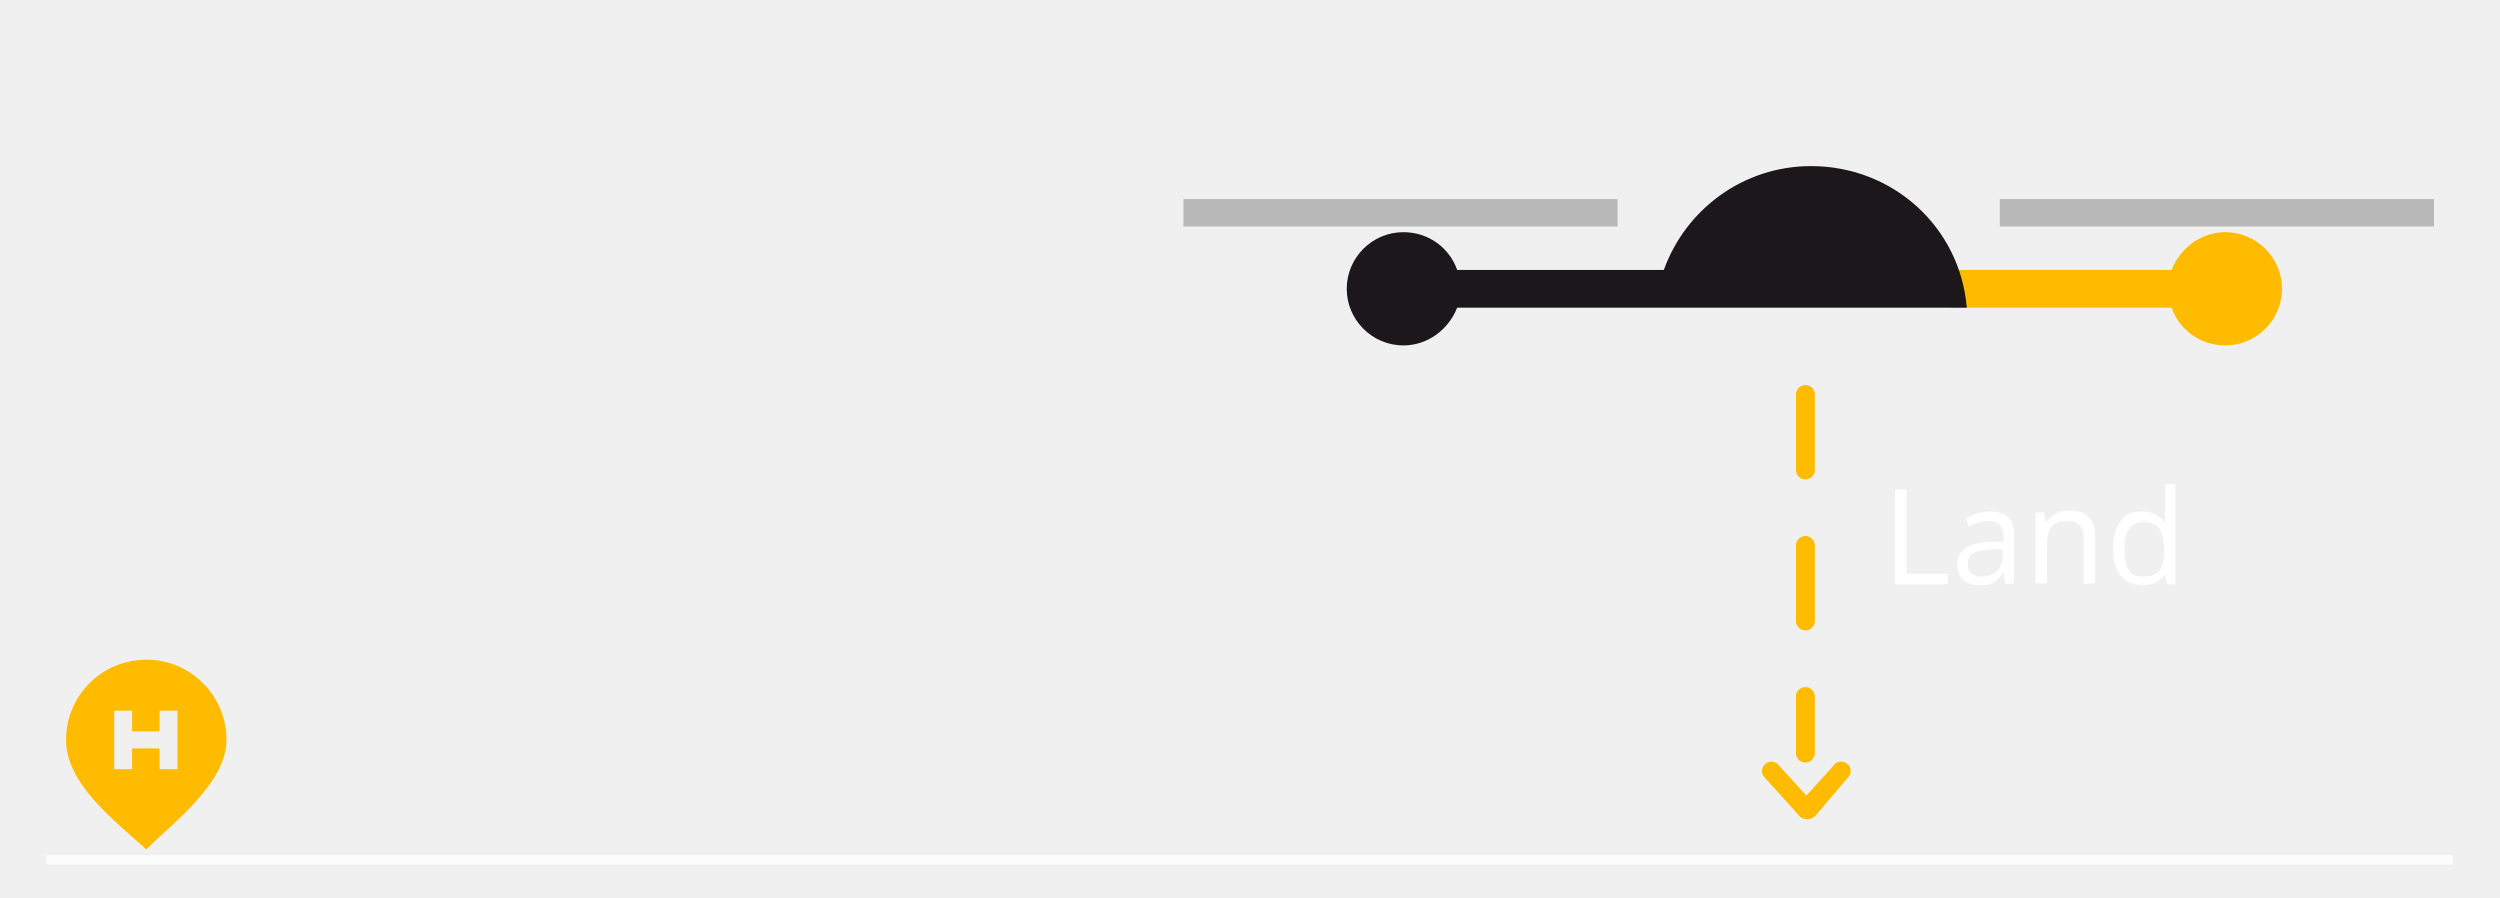
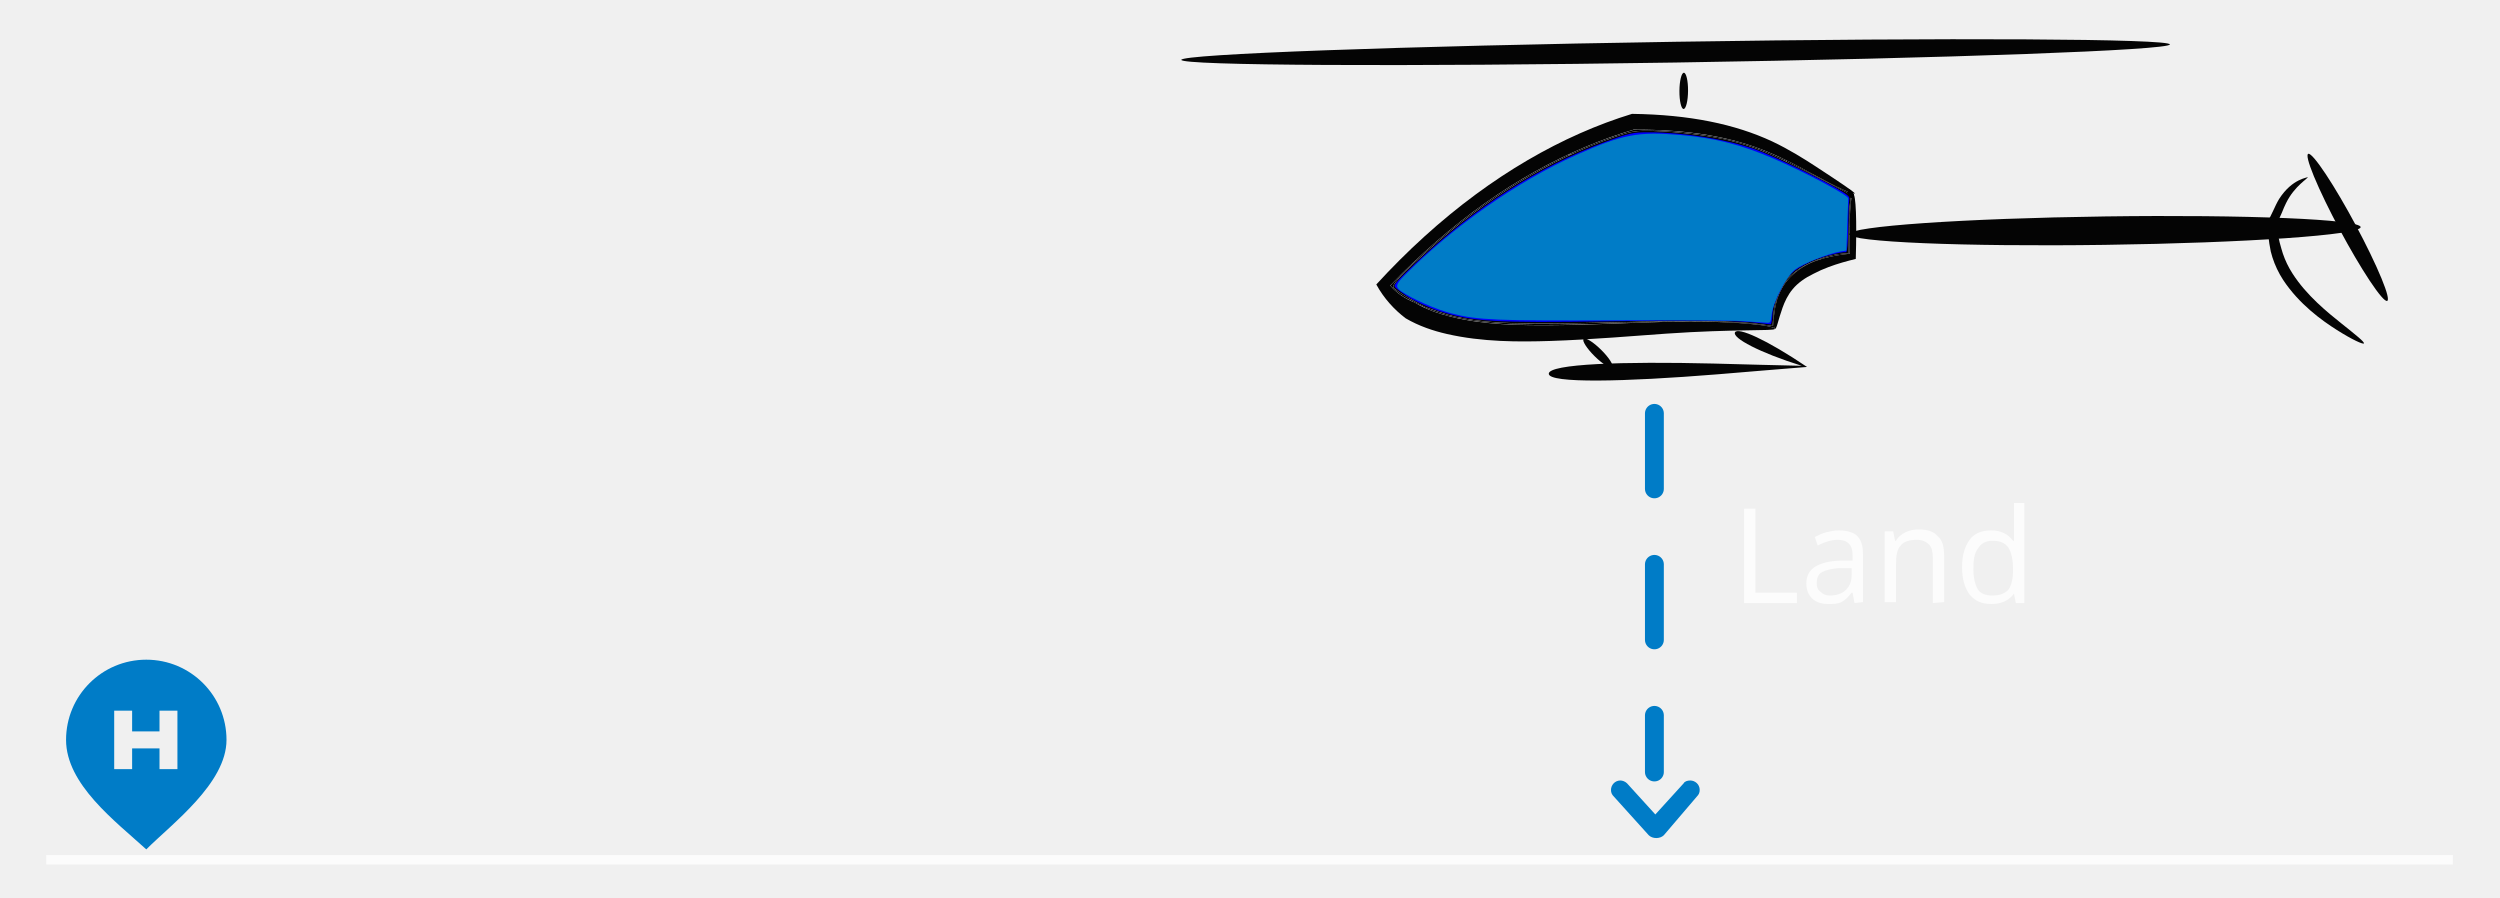
<svg xmlns="http://www.w3.org/2000/svg" version="1.1" id="Ebene_1" x="0px" y="0px" viewBox="-9 23.6 264.9 95.1" style="enable-background:new -9 23.6 264.9 95.1;" xml:space="preserve">
-   <style type="text/css">
+   <defs id="defs17705">
+ 	
+ 	
+ 
+ 		
+ 		
+ 		
+ 		
+ 		
+ 	
+ 			
+ 			
+ 		</defs>
+   <style type="text/css" id="style17662">
	.st0{fill:#FFBB00;}
	.st1{fill:#1B171B;}
	.st2{fill:#B8B8B9;}
	.st3{fill:none;}
- 	.st4{fill:#FFFFFF;}
- 	.st5{fill:none;stroke:#FFBB00;stroke-width:2;stroke-linecap:round;stroke-linejoin:round;stroke-miterlimit:10;stroke-dasharray:8,8;}
- 	.st6{fill:none;stroke:#FCFCFC;stroke-miterlimit:10;}
+ 	.st4{enable-background:new    ;}
+ 	
+ 		.st5{fill:none;stroke:#FFBB00;stroke-width:2;stroke-linecap:round;stroke-linejoin:round;stroke-miterlimit:10;stroke-dasharray:8,8;}
+ 	.st6{fill:none;stroke:#1B171B;stroke-miterlimit:10;}
</style>
-   <g>
-     <g>
-       <g>
-         <g>
-           <path class="st0" d="M226.8,48.2c-2.6,0-4.8,1.7-5.7,4h-23.4v4h23.4c0.8,2.3,3,4,5.7,4c3.3,0,6-2.7,6-6      C232.8,50.9,230.1,48.2,226.8,48.2z" />
-           <path class="st1" d="M182.9,41.2c-7.2,0-13.3,4.6-15.6,11h-21.9c-0.8-2.3-3-4-5.7-4c-3.3,0-6,2.7-6,6s2.7,6,6,6      c2.6,0,4.8-1.7,5.7-4h21h31.8h1.2C198.7,47.7,191.6,41.2,182.9,41.2z" />
+   <g id="g21470">
+     <rect x="190.4" y="74.9" class="st3" width="67.5" height="13.5" id="rect17676" />
+     <g class="st4" id="g17686" transform="translate(-16,2)" style="fill:#fcfcfc;fill-opacity:1">
+       <path d="m 191.8,85.5 v -10 h 1.2 v 8.9 h 4.4 v 1.1 z" id="path17678" style="fill:#fcfcfc;fill-opacity:1" />
+       <path d="m 203.5,85.5 -0.2,-1.1 h -0.1 c -0.4,0.5 -0.7,0.8 -1.1,1 -0.4,0.2 -0.8,0.2 -1.4,0.2 -0.7,0 -1.3,-0.2 -1.7,-0.6 -0.4,-0.4 -0.6,-0.9 -0.6,-1.6 0,-1.5 1.2,-2.3 3.6,-2.4 h 1.3 v -0.5 c 0,-0.6 -0.1,-1 -0.4,-1.3 -0.3,-0.3 -0.7,-0.4 -1.2,-0.4 -0.6,0 -1.3,0.2 -2.1,0.6 l -0.3,-0.9 c 0.4,-0.2 0.8,-0.4 1.2,-0.5 0.4,-0.1 0.9,-0.2 1.3,-0.2 0.9,0 1.6,0.2 2,0.6 0.4,0.4 0.6,1 0.6,1.9 v 5.1 z m -2.6,-0.8 c 0.7,0 1.3,-0.2 1.7,-0.6 0.4,-0.4 0.6,-0.9 0.6,-1.6 v -0.7 h -1.1 c -0.9,0 -1.6,0.2 -2,0.4 -0.4,0.2 -0.6,0.6 -0.6,1.2 0,0.4 0.1,0.7 0.4,0.9 0.3,0.3 0.6,0.4 1,0.4 z" id="path17680" style="fill:#fcfcfc;fill-opacity:1" />
+       <path d="m 211.8,85.5 v -4.8 c 0,-0.6 -0.1,-1.1 -0.4,-1.4 -0.3,-0.3 -0.7,-0.5 -1.3,-0.5 -0.8,0 -1.4,0.2 -1.7,0.6 -0.4,0.4 -0.5,1.1 -0.5,2.1 v 3.9 h -1.2 v -7.5 h 0.9 l 0.2,1 h 0.1 c 0.2,-0.4 0.6,-0.7 1,-0.9 0.4,-0.2 0.9,-0.3 1.4,-0.3 0.9,0 1.6,0.2 2,0.7 0.5,0.4 0.7,1.1 0.7,2.1 v 4.9 z" id="path17682" style="fill:#fcfcfc;fill-opacity:1" />
+       <path d="m 220.4,84.5 v 0 c -0.6,0.8 -1.4,1.1 -2.4,1.1 -1,0 -1.7,-0.3 -2.3,-1 -0.5,-0.7 -0.8,-1.6 -0.8,-2.9 0,-1.3 0.3,-2.2 0.8,-2.9 0.5,-0.7 1.3,-1 2.3,-1 1,0 1.8,0.4 2.3,1.1 h 0.1 v -0.5 -0.5 -3 h 1.1 v 10.6 h -0.9 z m -2.3,0.2 c 0.8,0 1.3,-0.2 1.7,-0.6 0.3,-0.4 0.5,-1.1 0.5,-2 v -0.2 c 0,-1.1 -0.2,-1.8 -0.5,-2.3 -0.4,-0.5 -0.9,-0.7 -1.7,-0.7 -0.7,0 -1.2,0.3 -1.5,0.8 -0.4,0.5 -0.5,1.2 -0.5,2.2 0,1 0.2,1.7 0.5,2.2 0.3,0.4 0.8,0.6 1.5,0.6 z" id="path17684" style="fill:#fcfcfc;fill-opacity:1" />
+     </g>
+     <g id="g18588" transform="translate(-16,2)">
+       <path class="st0" d="m 186.8,106 v 0 c 0.2,-0.2 0.3,-0.4 0.3,-0.7 0,-0.6 -0.5,-1 -1,-1 -0.3,0 -0.6,0.1 -0.7,0.3 v 0 l -3,3.3 -3,-3.3 v 0 c -0.2,-0.2 -0.5,-0.3 -0.7,-0.3 -0.6,0 -1,0.5 -1,1 0,0.3 0.1,0.5 0.3,0.7 v 0 l 3.7,4.1 c 0.2,0.2 0.5,0.3 0.8,0.3 0.3,0 0.6,-0.1 0.8,-0.3 z" id="path17688" style="fill:#007cc7;fill-opacity:1" />
+       <line class="st5" x1="182.3" y1="65.4" x2="182.3" y2="103.4" id="line17690" style="fill:#007cc7;fill-opacity:1;stroke:#007cc7;stroke-opacity:1" />
+     </g>
+     <g id="g20360" transform="rotate(26.1,177.5624,237.0863)">
+       <g id="g306" transform="matrix(5.756386,0,0,5.969262,28.12214,29.94723)">
+         <g id="g928" style="font-style:normal;font-weight:normal;font-size:43.74px;line-height:1.25;font-family:sans-serif;display:inline;fill:#040404;fill-opacity:1;stroke:none;stroke-width:1.094" transform="matrix(0.05083588,0,0,0.05083588,5.205767,0.178027)">
+           <path id="path910" d="m 144.303,148.3 c 0.258,0.747 -13.24,6.262 -34.537,18.15 -8.451,4.723 -24.241,13.84 -36.539,20.106 -9.98,5.104 -21.899,10.8 -34.793,13.707 -4.976,1.126 -10.339,1.801 -15.841,1.411 -5.064,-0.95 -10.242,-2.897 -14.946,-6.101 2.261,-7.431 4.914,-14.941 8.003,-22.423 12.201,-29.554 28.87,-53.099 47.967,-70.357 0,0 1.1e-5,0 1.1e-5,0 18.953,-8.653 35.214,-12.608 49.939,-12.891 6.703,-0.095 13.241,0.57 17.946,1.133 11.007,1.312 17.203,2.152 17.199,2.502 -0.009,0.675 -6.293,0.817 -17.428,0.359 -4.629,-0.188 -11.233,-0.444 -17.562,-0.032 -13.995,0.842 -28.971,5.018 -47.015,13.6 -3e-6,0 -6e-6,0 -1e-5,0 -18.305,16.191 -34.314,37.888 -46.364,65.383 -3.051,6.961 -5.701,13.965 -7.992,20.917 3.183,1.399 6.957,1.843 10.746,1.582 4.65,0.401 9.423,-0.177 14.035,-1.133 12.004,-2.499 23.647,-7.841 33.649,-12.624 14.117,-6.775 26.472,-13.525 37.053,-18.813 22,-11.007 36.094,-15.594 36.48,-14.476 z" style="opacity:1;fill:#040404;fill-opacity:1;stroke:none;stroke-width:0;stroke-linecap:butt;stroke-linejoin:miter;stroke-miterlimit:4;stroke-dasharray:none;stroke-opacity:1" />
+           <path id="path912" d="m 153.389,107.163 c -1.212,-2.479 34.808,-22.587 80.402,-44.882 45.594,-22.296 83.582,-38.378 84.795,-35.899 1.212,2.479 -34.808,22.587 -80.402,44.882 -45.594,22.296 -83.582,38.378 -84.795,35.899 z" style="fill:#040404;fill-opacity:1;stroke:none;stroke-width:0.265px;stroke-linecap:butt;stroke-linejoin:miter;stroke-opacity:1" />
+           <path id="path914" d="m 77.948,197.067 c -1.572,-3.099 22.168,-15.293 51.925,-28.49 10.618,-4.709 20.607,-9.044 29.063,-12.853 -15.94,2.342 -27.024,1.961 -27.024,-0.229 0,-2.163 11.259,-2.597 28.938,-0.229 -8.043,4.562 -17.6,10.142 -27.928,16.059 -29.243,16.755 -53.409,28.825 -54.974,25.742 z" style="fill:#040404;fill-opacity:1;stroke:none;stroke-width:0.265px;stroke-linecap:butt;stroke-linejoin:miter;stroke-opacity:1" />
+           <path id="path916" d="M -91.538,155.096 C -92.427,153.287 -21.695,116.72 66.345,73.472 154.385,30.225 226.559,-3.407 227.447,-1.599 228.335,0.209 157.603,36.777 69.564,80.024 -18.476,123.272 -90.65,156.904 -91.538,155.096 Z" style="fill:#040404;fill-opacity:1;stroke:none;stroke-width:0.265px;stroke-linecap:butt;stroke-linejoin:miter;stroke-opacity:1" />
+           <path id="path918" d="m 83.722,180.803 c 0.271,-0.841 3.584,-0.525 7.394,0.704 3.81,1.229 6.683,2.909 6.411,3.749 -0.271,0.841 -3.584,0.525 -7.394,-0.704 -3.81,-1.229 -6.683,-2.909 -6.411,-3.749 z" style="fill:#040404;fill-opacity:1;stroke:none;stroke-width:0.265px;stroke-linecap:butt;stroke-linejoin:miter;stroke-opacity:1" />
+           <path id="path920" d="m 148.294,93.964 c 0.898,-0.449 5.437,7.708 11.193,19.949 0,0 1e-5,0 1e-5,0 -2.473,1.978 -5.132,4.237 -7.565,6.734 -1.386,1.422 -2.648,2.868 -3.78,4.359 -2.159,2.662 -3.658,5.319 -4.342,8.026 -0.689,2.586 -0.6,5.27 -0.356,7.398 0,0 0,0 0,0 0.553,4.769 1.567,7.646 0.859,7.87 -0.265,0.084 -2.127,-2.418 -3.456,-7.365 0,0 0,0 0,0 -0.62,-2.304 -1.036,-5.343 -0.444,-8.643 0.642,-3.381 2.249,-6.697 4.666,-9.748 1.162,-1.374 2.458,-2.66 3.879,-3.881 2.5,-2.147 5.208,-3.934 7.747,-5.459 0,0 0,0 0,0 -5.606,-10.499 -9.306,-18.788 -8.401,-19.24 z" style="fill:#040404;fill-opacity:1;stroke:none;stroke-width:0.265px;stroke-linecap:butt;stroke-linejoin:miter;stroke-opacity:1" />
+           <path id="path922" d="m 73.924,81.94 c 0.765,-0.383 2.663,1.86 4.235,5.005 1.573,3.145 2.228,6.009 1.463,6.391 -0.765,0.383 -2.663,-1.86 -4.235,-5.005 -1.573,-3.145 -2.228,-6.009 -1.463,-6.391 z" style="fill:#040404;fill-opacity:1;stroke:none;stroke-width:0.265px;stroke-linecap:butt;stroke-linejoin:miter;stroke-opacity:1" />
+           <path id="path924" d="m 293.402,18.787 c 0.484,0.314 -2.882,4.593 -2.894,11.524 -0.07,2.207 0.488,4.831 0.114,8.078 1.65,2.22 3.505,4.771 5.551,6.843 1.698,1.869 3.682,3.594 5.925,5.087 0.541,0.36 1.089,0.702 1.643,1.025 0,0 0,10e-7 0,10e-7 8.118,4.79 17.828,6.877 23.951,8.194 6.532,1.405 10.552,2.226 10.479,2.82 -0.056,0.456 -4.178,0.634 -10.916,-0.074 -6.416,-0.674 -16.442,-2.312 -25.517,-7.483 0,-10e-7 -10e-6,-10e-7 -10e-6,-10e-7 -0.628,-0.362 -1.248,-0.746 -1.858,-1.153 -2.533,-1.688 -4.754,-3.664 -6.63,-5.822 -2.347,-2.879 -4.275,-6.043 -5.864,-8.667 0.387,-2.965 -0.056,-6.139 0.203,-9.036 1.012,-8.636 6.088,-11.156 5.812,-11.335 z" style="fill:#040404;fill-opacity:1;stroke:none;stroke-width:0.265px;stroke-linecap:butt;stroke-linejoin:miter;stroke-opacity:1" />
+           <path id="path926" d="m 298.827,20.523 c -10.526,-8.381 -12.082,-11.635 -3.472,-7.264 8.61,4.371 24.141,14.72 34.667,23.101 10.526,8.381 12.082,11.635 3.472,7.264 -8.61,-4.371 -24.141,-14.72 -34.667,-23.101 z" style="fill:#040404;fill-opacity:1;stroke:none;stroke-width:0.304px;stroke-linecap:butt;stroke-linejoin:miter;stroke-opacity:1" />
        </g>
-         <rect x="116.4" y="44.7" class="st2" width="46" height="2.9" />
-         <rect x="202.9" y="44.7" class="st2" width="46" height="2.9" />
+         <path style="fill:#040404;fill-opacity:1;stroke-width:0.114" d="m 23.103,37.76 c -0.614,-0.042 -1.174,-0.134 -1.245,-0.205 -0.15,-0.15 0.166,-1.117 1.065,-3.269 2.021,-4.835 4.831,-9.076 8.109,-12.242 0.973,-0.939 1.181,-1.082 2.301,-1.571 1.578,-0.69 3.609,-1.366 5.016,-1.668 1.701,-0.366 3.373,-0.467 6.47,-0.39 l 2.833,0.07 0.142,0.455 c 0.078,0.25 0.444,1.058 0.812,1.795 l 0.67,1.34 -0.456,0.256 c -0.834,0.469 -1.892,1.568 -2.293,2.383 -0.329,0.669 -0.372,0.863 -0.367,1.673 0.004,0.71 0.071,1.073 0.294,1.614 l 0.289,0.698 -0.808,0.255 c -1.638,0.517 -4.248,1.712 -9.377,4.294 -5.307,2.672 -7.378,3.585 -9.291,4.097 -0.929,0.249 -1.349,0.319 -2.704,0.455 -0.189,0.019 -0.845,9.9e-5 -1.459,-0.042 z" id="path1831" transform="matrix(0.2645833,0,0,0.2645833,0.1124138,0.09320379)" />
+         <path style="fill:#0000ff;fill-opacity:1;stroke-width:0.114" d="m 22.906,37.683 c -1.113,-0.171 -1.059,-0.143 -0.986,-0.507 0.037,-0.186 0.293,-0.915 0.569,-1.62 2.054,-5.25 4.767,-9.568 8.179,-13.015 1.208,-1.221 1.417,-1.381 2.407,-1.849 2.196,-1.037 5.099,-1.89 7.22,-2.12 1.234,-0.134 4.881,-0.16 6.361,-0.045 0.84,0.065 0.966,0.104 1.02,0.312 0.034,0.13 0.391,0.905 0.794,1.721 0.431,0.874 0.68,1.501 0.606,1.526 -0.335,0.112 -1.534,1.127 -1.956,1.655 -0.86,1.079 -0.965,1.367 -0.961,2.65 0.003,0.923 0.051,1.246 0.25,1.683 0.136,0.297 0.211,0.56 0.168,0.585 -0.043,0.024 -0.361,0.135 -0.707,0.247 -1.341,0.432 -4.046,1.67 -9.482,4.34 -7.069,3.472 -8.516,4.055 -10.91,4.395 -0.78,0.111 -1.996,0.131 -2.571,0.043 z" id="path1833" transform="matrix(0.2645833,0,0,0.2645833,0.1124138,0.09320379)" />
+         <path style="fill:#0000ff;fill-opacity:1;stroke-width:0.114" d="m 22.392,37.541 c -0.292,-0.065 -0.341,-0.126 -0.328,-0.415 0.041,-0.945 2.414,-6.076 3.934,-8.508 1.542,-2.466 3.702,-5.142 5.421,-6.717 1.211,-1.109 3.82,-2.211 6.988,-2.952 1.282,-0.3 1.522,-0.318 4.767,-0.361 1.879,-0.025 3.628,-0.013 3.886,0.026 l 0.47,0.07 0.712,1.533 c 0.392,0.843 0.712,1.606 0.712,1.695 0,0.089 -0.207,0.306 -0.461,0.482 -0.637,0.441 -1.771,1.676 -2.074,2.257 -0.37,0.71 -0.43,2.41 -0.117,3.299 l 0.228,0.646 -0.873,0.315 c -1.322,0.477 -4.134,1.77 -8.962,4.119 -6.789,3.304 -8.393,3.983 -10.355,4.383 -1.127,0.23 -3.184,0.296 -3.948,0.127 z" id="path1904" transform="matrix(0.2645833,0,0,0.2645833,0.1124138,0.09320379)" />
+         <path style="fill:none;stroke:#000000;stroke-width:0;stroke-linecap:butt;stroke-linejoin:miter;stroke-dasharray:none;stroke-opacity:1" d="m 12.697,4.935 c 0.002,0.001 0.005,0.003 0.006,0.005 4.5e-4,6.085e-4 4.77e-4,0.002 10e-4,0.002 8.73e-4,8.732e-4 0.002,0.001 0.003,0.002 0.002,0.003 0.004,0.006 0.006,0.008 9.26e-4,0.001 0.002,0.002 0.003,0.003 3.44e-4,5.821e-4 -3.18e-4,0.001 0,0.002 7.67e-4,0.002 0.002,0.003 0.003,0.004 0.001,0.002 0.003,0.003 0.004,0.005 6.88e-4,0.001 0.001,0.002 0.002,0.003 0.001,0.002 0.003,0.003 0.005,0.004 0.001,8.466e-4 0.002,0.002 0.003,0.003 6.35e-4,4.233e-4 0.002,4.762e-4 0.002,0.001 5.56e-4,5.556e-4 4.76e-4,0.002 10e-4,0.002 2.43e-4,2.437e-4 7.14e-4,-1.54e-4 0.001,0 0.001,5.556e-4 0.002,0.001 0.003,0.002 0.001,9.26e-4 0.002,0.002 0.003,0.003 6.35e-4,4.233e-4 0.002,4.762e-4 0.002,0.001 2.44e-4,2.434e-4 -2.43e-4,7.937e-4 0,0.001 2.44e-4,2.437e-4 7.15e-4,-1.539e-4 0.001,0 0.001,6.35e-4 10e-4,0.001 10e-4,0.002" id="path2062" />
+         <path style="fill:none;stroke:#000000;stroke-width:0.065;stroke-linecap:butt;stroke-linejoin:miter;stroke-dasharray:none;stroke-opacity:1" d="m 12.645,4.943 c 0.009,0.003 0.019,0.005 0.028,0.008 0.005,0.002 0.023,0.011 0.028,0.013 0.002,0.001 0.004,0.002 0.006,0.003 6.88e-4,3.44e-4 0.002,5.821e-4 0.002,0.001 7.67e-4,5.821e-4 0.001,0.002 0.002,0.002 2.91e-4,1.911e-4 7.41e-4,-1.912e-4 10e-4,0 8.2e-4,5.292e-4 0.001,0.001 0.002,0.002 0.002,0.002 0.004,0.003 0.006,0.004 0.001,9.261e-4 0.002,0.002 0.003,0.003 2.07e-4,2.645e-4 -3.17e-4,8.731e-4 0,0.001 6.09e-4,3.175e-4 0.001,-2.177e-4 0.002,0 4.5e-4,1.543e-4 6.88e-4,6.879e-4 10e-4,0.001 6.88e-4,6.879e-4 0.002,0.001 0.002,0.002 0.001,0.001 0.002,0.003 0.003,0.004 2.43e-4,2.437e-4 7.67e-4,-2.067e-4 10e-4,0 0.001,8.731e-4 0.002,0.002 0.003,0.003 5.56e-4,4.233e-4 0.002,-3.175e-4 0.002,0 8.73e-4,4.233e-4 0.001,0.002 0.002,0.002 3.17e-4,1.542e-4 7.94e-4,-2.435e-4 10e-4,0 2.43e-4,2.436e-4 -1.55e-4,7.143e-4 0,0.001 0.002,0.005 -4.24e-4,-0.004 0.002,0.003 2.18e-4,6.615e-4 0,0.001 0,0.002 0,0.001 0,0.003 0,0.004" id="path2064" />
+         <path style="fill:#000000;fill-opacity:1;stroke-width:0.001;stroke-dasharray:none" d="m 47.322,18.476 c -0.02,-6.05e-4 -0.18,-0.005 -0.355,-0.009 -0.292,-0.007 -0.501,-0.012 -1.654,-0.041 -1.217,-0.03 -1.895,-0.04 -2.442,-0.036 l -0.29,0.002 v -0.039 -0.039 l 0.243,0.003 c 0.332,0.004 0.626,0.01 0.981,0.022 0.154,0.005 0.446,0.016 0.873,0.033 0.809,0.032 1.61,0.048 2.123,0.041 0.232,-0.003 0.33,-0.006 0.493,-0.014 l 0.052,-0.003 -0.008,0.025 c -0.004,0.014 -0.007,0.025 -0.006,0.026 8.94e-4,8.94e-4 0.022,0.008 0.048,0.015 0.025,0.008 0.047,0.014 0.048,0.015 0.002,0.002 -0.025,0.001 -0.105,-0.001 z" id="path2066" transform="matrix(0.2645833,0,0,0.2645833,0.1124138,0.09320379)" />
+         <path style="fill:#000000;fill-opacity:1;stroke-width:0.004;stroke-dasharray:none" d="m 23.03,37.849 c -0.342,-0.015 -0.688,-0.07 -0.983,-0.156 -0.095,-0.028 -0.399,-0.136 -0.41,-0.146 -0.013,-0.011 0.396,-1.176 0.642,-1.829 1.404,-3.73 3.219,-7.078 5.406,-9.977 0.313,-0.414 0.653,-0.847 0.939,-1.191 0.122,-0.147 0.16,-0.184 0.192,-0.184 0.047,0 0.062,-0.025 -0.145,0.226 -2.233,2.71 -4.196,5.996 -5.679,9.508 -0.638,1.511 -1.033,2.569 -1.141,3.056 -0.037,0.169 -0.041,0.345 -0.008,0.392 0.086,0.123 1.269,0.255 2.344,0.26 0.37,0.002 0.468,-0.003 0.797,-0.041 0.975,-0.113 1.318,-0.171 1.961,-0.331 2.024,-0.505 3.854,-1.294 9.141,-3.941 2.348,-1.175 3.593,-1.791 3.603,-1.781 0.004,0.004 -0.261,0.145 -0.591,0.312 -0.329,0.167 -1.066,0.547 -1.638,0.843 -3.293,1.708 -5.259,2.671 -6.84,3.349 -1.94,0.833 -3.625,1.349 -5.067,1.552 -0.581,0.082 -0.653,0.086 -1.492,0.087 -0.438,2.19e-4 -0.903,-0.004 -1.033,-0.01 z" id="path2068" transform="matrix(0.2645833,0,0,0.2645833,0.1124138,0.09320379)" />
+         <path style="fill:#000000;fill-opacity:1;stroke-width:0.004;stroke-dasharray:none" d="m 28.789,24.357 c 0,-0.011 0.488,-0.576 0.719,-0.833 0.734,-0.816 1.487,-1.569 2.4,-2.402 0.173,-0.158 0.138,-0.139 0.827,-0.453 2.654,-1.211 5.168,-1.967 7.359,-2.215 0.12,-0.014 0.242,-0.028 0.27,-0.033 0.046,-0.007 0.051,-0.004 0.051,0.032 0,0.034 -0.007,0.04 -0.047,0.04 -0.134,0 -0.84,0.091 -1.289,0.166 -1.625,0.271 -3.946,1.009 -5.915,1.881 -0.769,0.34 -1.115,0.557 -1.616,1.009 -0.731,0.66 -1.709,1.675 -2.468,2.561 -0.158,0.185 -0.224,0.251 -0.252,0.253 -0.021,0.002 -0.038,-9.37e-4 -0.038,-0.006 z" id="path2070" transform="matrix(0.2645833,0,0,0.2645833,0.1124138,0.09320379)" />
+         <path style="fill:#000000;fill-opacity:1;stroke-width:0.004;stroke-dasharray:none" d="m 40.414,18.452 c 0,-0.026 0.009,-0.038 0.03,-0.038 0.016,0 0.099,-0.007 0.184,-0.015 0.31,-0.031 0.932,-0.063 1.431,-0.073 0.509,-0.01 0.512,-0.01 0.512,0.022 0,0.031 -0.011,0.032 -0.293,0.042 -0.889,0.029 -1.739,0.072 -1.836,0.094 -0.02,0.004 -0.027,-0.004 -0.027,-0.031 z" id="path2072" transform="matrix(0.2645833,0,0,0.2645833,0.1124138,0.09320379)" />
+         <path style="fill:#000000;fill-opacity:1;stroke-width:0.004;stroke-dasharray:none" d="" id="path2074" transform="matrix(0.2645833,0,0,0.2645833,0.1124138,0.09320379)" />
+         <path style="fill:#000000;fill-opacity:1;stroke-width:0.004;stroke-dasharray:none" d="" id="path2076" transform="matrix(0.2645833,0,0,0.2645833,0.1124138,0.09320379)" />
+         <path style="fill:#000000;fill-opacity:1;stroke-width:0.001;stroke-dasharray:none" d="m 41.803,30.693 c 0.001,-0.015 -0.021,-0.004 0.351,-0.176 1.439,-0.668 2.523,-1.125 3.37,-1.421 0.172,-0.06 0.408,-0.137 0.83,-0.27 0.214,-0.067 0.39,-0.125 0.39,-0.127 0,-0.002 -0.068,-0.17 -0.152,-0.372 -0.2,-0.484 -0.231,-0.564 -0.282,-0.731 -0.071,-0.233 -0.117,-0.496 -0.132,-0.76 -0.002,-0.039 -0.005,-0.08 -0.006,-0.091 -0.002,-0.02 -0.002,-0.021 0.007,-0.021 0.009,0 0.009,0.002 0.012,0.032 0.008,0.092 0.035,0.268 0.061,0.397 0.051,0.247 0.141,0.552 0.243,0.822 0.122,0.322 0.282,0.629 0.405,0.778 l 0.023,0.028 -0.05,4.64e-4 c -0.063,5.89e-4 -0.121,0.008 -0.229,0.03 -0.794,0.16 -2.662,0.885 -4.629,1.795 -0.103,0.048 -0.193,0.089 -0.2,0.092 l -0.013,0.006 z" id="path2078" transform="matrix(0.2645833,0,0,0.2645833,0.1124138,0.09320379)" />
+         <path style="fill:#000000;fill-opacity:1;stroke-width:0.001;stroke-dasharray:none" d="m 37.225,32.92 c 0,-0.003 1.057,-0.531 1.511,-0.755 1.286,-0.635 1.925,-0.944 3.02,-1.463 0.024,-0.012 0.045,-0.021 0.046,-0.021 0.003,0 0.001,0.018 -0.002,0.022 -0.002,0.003 -0.078,0.04 -0.169,0.082 -0.606,0.284 -1.102,0.525 -1.795,0.873 -0.225,0.113 -0.411,0.205 -0.411,0.204 -7.59e-4,-7.59e-4 0.026,-0.016 0.06,-0.033 0.075,-0.039 0.188,-0.1 0.198,-0.108 0.019,-0.014 -0.002,-0.008 -0.051,0.014 -0.158,0.072 -1.008,0.489 -1.669,0.82 -0.395,0.198 -0.738,0.367 -0.738,0.364 z" id="path2080" transform="matrix(0.2645833,0,0,0.2645833,0.1124138,0.09320379)" />
+         <path style="fill:#000000;fill-opacity:1;stroke-width:0.004;stroke-dasharray:none" d="" id="path2142" transform="matrix(0.2645833,0,0,0.2645833,0.1124138,0.09320379)" />
+         <path style="fill:#000000;fill-opacity:1;stroke-width:0.004;stroke-dasharray:none" d="m 46.167,26.644 c -0.005,-0.123 -0.004,-0.629 0.002,-0.726 0.02,-0.334 0.064,-0.532 0.18,-0.812 0.046,-0.111 0.155,-0.344 0.21,-0.447 0.207,-0.395 0.573,-0.874 0.991,-1.3 l 0.082,-0.083 0.028,0.001 0.028,0.001 -0.041,0.037 c -0.023,0.02 -0.096,0.092 -0.163,0.158 -0.276,0.275 -0.429,0.458 -0.617,0.742 -0.231,0.348 -0.402,0.693 -0.521,1.057 -0.106,0.321 -0.157,0.599 -0.173,0.941 -0.005,0.1 -0.003,0.296 0.004,0.389 0.01,0.135 0.01,0.123 0.001,0.123 -0.008,0 -0.008,-0.003 -0.011,-0.081 z" id="path2144" transform="matrix(0.2645833,0,0,0.2645833,0.1124138,0.09320379)" />
+         <path style="fill:#000000;fill-opacity:1;stroke-width:0.004;stroke-dasharray:none" d="m 47.641,23.272 c -0.002,-0.004 0.086,-0.091 0.178,-0.177 0.317,-0.295 0.651,-0.553 0.931,-0.719 0.034,-0.02 0.167,-0.096 0.295,-0.167 0.128,-0.072 0.233,-0.131 0.234,-0.131 6.57e-4,-4.75e-4 -0.156,-0.314 -0.347,-0.698 -0.192,-0.383 -0.373,-0.746 -0.402,-0.807 l -0.054,-0.11 h 0.027 0.027 l 0.095,0.193 0.095,0.193 -0.004,0.017 c -0.007,0.034 0.01,0.066 0.041,0.077 0.012,0.004 0.017,0.014 0.065,0.107 0.17,0.334 0.282,0.549 0.434,0.836 0.072,0.136 0.096,0.184 0.092,0.187 -0.003,0.002 -0.036,0.022 -0.073,0.045 -0.484,0.294 -0.909,0.589 -1.252,0.87 -0.078,0.064 -0.232,0.196 -0.29,0.248 l -0.044,0.04 h -0.023 c -0.013,0 -0.024,-0.002 -0.026,-0.003 z" id="path2146" transform="matrix(0.2645833,0,0,0.2645833,0.1124138,0.09320379)" />
+         <path style="fill:#000000;fill-opacity:1;stroke-width:0.004;stroke-dasharray:none" d="m 48.447,20.406 c -0.015,-0.031 -0.04,-0.083 -0.055,-0.114 -0.248,-0.514 -0.481,-1.038 -0.566,-1.268 -0.018,-0.05 -0.117,-0.361 -0.117,-0.369 0,-0.002 0.009,-0.004 0.022,-0.003 l 0.022,8.15e-4 0.013,0.045 c 0.099,0.329 0.349,0.912 0.721,1.681 l 0.041,0.085 h -0.027 -0.027 z" id="path2148" transform="matrix(0.2645833,0,0,0.2645833,0.1124138,0.09320379)" />
+         <path style="fill:#000000;fill-opacity:1;stroke-width:0.004;stroke-dasharray:none" d="" id="path2150" transform="matrix(0.2645833,0,0,0.2645833,0.1124138,0.09320379)" />
+         <path style="fill:#000000;fill-opacity:1;stroke-width:0.004;stroke-dasharray:none" d="" id="path2152" transform="matrix(0.2645833,0,0,0.2645833,0.1124138,0.09320379)" />
+         <path style="fill:#000000;fill-opacity:1;stroke-width:0.004;stroke-dasharray:none" d="m 47.708,18.646 c -0.022,-0.004 -0.029,-0.007 -0.064,-0.033 -0.026,-0.019 -0.033,-0.025 -0.071,-0.06 -0.025,-0.024 -0.138,-0.081 -0.188,-0.095 -0.023,-0.006 -0.043,-0.012 -0.046,-0.013 -0.003,-0.001 -0.003,-0.008 0.003,-0.026 0.043,-0.15 0.061,-0.206 0.064,-0.206 0.013,0 0.106,0.031 0.14,0.046 0.109,0.049 0.135,0.065 0.219,0.134 0.011,0.009 0.028,0.022 0.038,0.03 0.023,0.017 0.039,0.04 0.05,0.072 0.008,0.025 0.011,0.063 0.005,0.063 -0.002,0 -0.006,0.008 -0.01,0.017 -0.02,0.052 -0.079,0.083 -0.14,0.072 z m -0.06,-0.076 c 0.057,-0.005 0.068,-0.013 0.019,-0.013 -0.035,2.9e-4 -0.04,0.001 -0.04,0.007 0,0.009 0.004,0.012 0.009,0.009 0.002,-0.001 0.008,-0.003 0.012,-0.003 z" id="path2154" transform="matrix(0.2645833,0,0,0.2645833,0.1124138,0.09320379)" />
+         <path style="fill:#000000;fill-opacity:1;stroke-width:0.004;stroke-dasharray:none" d="m 47.708,18.646 c -0.01,-0.002 -0.022,-0.005 -0.027,-0.008 -0.019,-0.01 -0.058,-0.039 -0.094,-0.071 -0.029,-0.026 -0.049,-0.039 -0.095,-0.063 -0.052,-0.027 -0.072,-0.035 -0.153,-0.059 -0.005,-0.002 -0.006,0.002 0.036,-0.142 l 0.027,-0.091 0.013,0.002 c 0.034,0.005 0.122,0.038 0.182,0.068 0.067,0.033 0.088,0.046 0.122,0.073 0.011,0.009 0.024,0.019 0.03,0.024 0.049,0.036 0.075,0.059 0.085,0.074 0.015,0.021 0.028,0.06 0.028,0.082 0,0.02 -0.018,0.056 -0.039,0.078 -0.026,0.027 -0.072,0.041 -0.114,0.034 z m -0.034,-0.08 c 0.012,-0.001 0.024,-0.004 0.025,-0.006 0.003,-0.004 -0.067,-0.002 -0.072,0.002 -0.005,0.005 0.004,0.01 0.013,0.009 0.006,-10e-4 0.021,-0.003 0.033,-0.004 z" id="path2156" transform="matrix(0.2645833,0,0,0.2645833,0.1124138,0.09320379)" />
+         <path style="fill:#000000;fill-opacity:1;stroke-width:0.004;stroke-dasharray:none" d="m 47.709,18.646 c -0.029,-0.005 -0.058,-0.023 -0.117,-0.074 -0.035,-0.03 -0.052,-0.041 -0.113,-0.073 -0.033,-0.017 -0.068,-0.032 -0.094,-0.04 -0.023,-0.007 -0.043,-0.013 -0.045,-0.014 -0.003,-0.001 -0.002,-0.01 0.003,-0.03 0.007,-0.025 0.051,-0.178 0.056,-0.196 0.003,-0.01 0.015,-0.009 0.076,0.011 0.077,0.025 0.19,0.082 0.236,0.117 0.018,0.015 0.051,0.04 0.073,0.057 0.022,0.017 0.044,0.038 0.051,0.047 0.015,0.021 0.028,0.06 0.028,0.081 0,0.02 -0.017,0.056 -0.039,0.078 -0.025,0.027 -0.071,0.041 -0.114,0.034 z m -0.013,-0.087 c 0.003,-0.003 -0.065,7.1e-4 -0.069,0.004 -0.001,9.32e-4 3.18e-4,0.003 0.003,0.005 0.006,0.004 0.061,-0.004 0.066,-0.009 z" id="path2158" transform="matrix(0.2645833,0,0,0.2645833,0.1124138,0.09320379)" />
+         <path style="fill:#000000;fill-opacity:1;stroke-width:0.004;stroke-dasharray:none" d="m 47.709,18.646 c -0.03,-0.005 -0.056,-0.021 -0.115,-0.072 -0.017,-0.015 -0.04,-0.033 -0.051,-0.039 -0.041,-0.026 -0.13,-0.068 -0.166,-0.078 -0.02,-0.006 -0.038,-0.011 -0.04,-0.012 -0.001,-7.89e-4 8.17e-4,-0.013 0.005,-0.028 0.057,-0.203 0.057,-0.204 0.068,-0.204 0.005,0 0.034,0.008 0.065,0.018 0.075,0.025 0.189,0.081 0.234,0.116 0.125,0.097 0.129,0.102 0.144,0.146 0.011,0.034 0.011,0.054 -0.004,0.081 -0.007,0.013 -0.019,0.03 -0.026,0.038 -0.026,0.027 -0.072,0.041 -0.114,0.034 z m -0.013,-0.087 c 0.003,-0.003 -0.002,-0.003 -0.015,-0.002 -0.011,0.001 -0.026,0.003 -0.034,0.003 -0.009,0 -0.015,0.002 -0.015,0.004 0,0.005 0.059,7.68e-4 0.064,-0.005 z" id="path2160" transform="matrix(0.2645833,0,0,0.2645833,0.1124138,0.09320379)" />
+         <path style="fill:#000000;fill-opacity:1;stroke-width:0.004;stroke-dasharray:none" d="m 47.708,18.646 c -0.027,-0.005 -0.052,-0.02 -0.106,-0.065 -0.027,-0.022 -0.059,-0.046 -0.072,-0.054 -0.039,-0.024 -0.126,-0.063 -0.159,-0.073 -0.017,-0.005 -0.032,-0.009 -0.034,-0.01 -0.001,-7.75e-4 7.74e-4,-0.013 0.005,-0.028 0.056,-0.204 0.056,-0.204 0.069,-0.204 0.005,0 0.035,0.008 0.065,0.018 0.079,0.026 0.213,0.094 0.241,0.121 0.003,0.003 0.012,0.01 0.02,0.016 0.045,0.033 0.09,0.072 0.099,0.085 0.015,0.021 0.026,0.057 0.026,0.081 0,0.036 -0.037,0.088 -0.074,0.103 -0.022,0.009 -0.055,0.013 -0.079,0.009 z m -0.015,-0.086 c 0.004,-0.003 -0.004,-0.003 -0.025,-0.001 -0.017,0.001 -0.033,0.004 -0.035,0.006 -0.005,0.005 0.052,3.26e-4 0.06,-0.004 z" id="path2162" transform="matrix(0.2645833,0,0,0.2645833,0.1124138,0.09320379)" />
+         <path style="fill:#000000;fill-opacity:1;stroke-width:0.004;stroke-dasharray:none" d="m 47.708,18.646 c -0.025,-0.004 -0.051,-0.019 -0.096,-0.056 -0.093,-0.075 -0.15,-0.106 -0.273,-0.146 -0.004,-0.002 0.008,-0.053 0.034,-0.143 0.024,-0.083 0.027,-0.09 0.037,-0.09 0.044,0 0.262,0.097 0.299,0.133 0.003,0.003 0.024,0.02 0.047,0.037 0.08,0.061 0.101,0.089 0.105,0.145 0.002,0.02 1.76e-4,0.027 -0.009,0.044 -0.014,0.028 -0.042,0.056 -0.064,0.066 -0.022,0.009 -0.055,0.013 -0.08,0.009 z m -0.017,-0.086 c 0.002,-0.003 -0.004,-0.003 -0.02,-0.002 -0.03,0.004 -0.031,0.006 -0.004,0.006 0.012,0 0.023,-0.002 0.025,-0.004 z" id="path2164" transform="matrix(0.2645833,0,0,0.2645833,0.1124138,0.09320379)" />
+         <path style="fill:#000000;fill-opacity:1;stroke-width:0.004;stroke-dasharray:none" d="m 47.706,18.646 c -0.025,-0.005 -0.05,-0.02 -0.099,-0.06 -0.024,-0.019 -0.054,-0.042 -0.066,-0.05 -0.034,-0.023 -0.12,-0.065 -0.161,-0.078 -0.02,-0.006 -0.039,-0.013 -0.041,-0.013 -0.003,-0.001 -9.43e-4,-0.015 0.007,-0.046 0.015,-0.058 0.033,-0.119 0.045,-0.157 0.009,-0.028 0.011,-0.03 0.02,-0.03 0.039,0 0.223,0.079 0.279,0.12 0.046,0.033 0.075,0.056 0.109,0.085 0.042,0.035 0.058,0.064 0.061,0.106 0.002,0.023 6.09e-4,0.029 -0.009,0.047 -0.014,0.028 -0.042,0.056 -0.064,0.066 -0.022,0.009 -0.059,0.013 -0.082,0.009 z m -0.015,-0.086 c 0.003,-0.005 -0.006,-0.005 -0.027,-2.24e-4 l -0.016,0.003 0.02,4.49e-4 c 0.011,2.47e-4 0.021,-0.001 0.023,-0.004 z" id="path2166" transform="matrix(0.2645833,0,0,0.2645833,0.1124138,0.09320379)" />
      </g>
-       <rect x="190.4" y="74.9" class="st3" width="67.5" height="13.5" />
-       <g class="st4">
-         <path d="M191.8,85.5v-10h1.2v8.9h4.4v1.1H191.8z" />
-         <path d="M203.5,85.5l-0.2-1.1h-0.1c-0.4,0.5-0.7,0.8-1.1,1c-0.4,0.2-0.8,0.2-1.4,0.2c-0.7,0-1.3-0.2-1.7-0.6     c-0.4-0.4-0.6-0.9-0.6-1.6c0-1.5,1.2-2.3,3.6-2.4h1.3v-0.5c0-0.6-0.1-1-0.4-1.3s-0.7-0.4-1.2-0.4c-0.6,0-1.3,0.2-2.1,0.6     l-0.3-0.9c0.4-0.2,0.8-0.4,1.2-0.5c0.4-0.1,0.9-0.2,1.3-0.2c0.9,0,1.6,0.2,2,0.6c0.4,0.4,0.6,1,0.6,1.9v5.1L203.5,85.5     L203.5,85.5z M200.9,84.7c0.7,0,1.3-0.2,1.7-0.6c0.4-0.4,0.6-0.9,0.6-1.6v-0.7h-1.1c-0.9,0-1.6,0.2-2,0.4     c-0.4,0.2-0.6,0.6-0.6,1.2c0,0.4,0.1,0.7,0.4,0.9C200.2,84.6,200.5,84.7,200.9,84.7z" />
-         <path d="M211.8,85.5v-4.8c0-0.6-0.1-1.1-0.4-1.4s-0.7-0.5-1.3-0.5c-0.8,0-1.4,0.2-1.7,0.6c-0.4,0.4-0.5,1.1-0.5,2.1v3.9h-1.2     v-7.5h0.9l0.2,1h0.1c0.2-0.4,0.6-0.7,1-0.9c0.4-0.2,0.9-0.3,1.4-0.3c0.9,0,1.6,0.2,2,0.7c0.5,0.4,0.7,1.1,0.7,2.1v4.9L211.8,85.5     L211.8,85.5z" />
-         <path d="M220.4,84.5L220.4,84.5c-0.6,0.8-1.4,1.1-2.4,1.1s-1.7-0.3-2.3-1c-0.5-0.7-0.8-1.6-0.8-2.9s0.3-2.2,0.8-2.9s1.3-1,2.3-1     s1.8,0.4,2.3,1.1h0.1v-0.5v-0.5v-3h1.1v10.6h-0.9L220.4,84.5z M218.1,84.7c0.8,0,1.3-0.2,1.7-0.6c0.3-0.4,0.5-1.1,0.5-2v-0.2     c0-1.1-0.2-1.8-0.5-2.3c-0.4-0.5-0.9-0.7-1.7-0.7c-0.7,0-1.2,0.3-1.5,0.8c-0.4,0.5-0.5,1.2-0.5,2.2s0.2,1.7,0.5,2.2     C216.9,84.5,217.4,84.7,218.1,84.7z" />
-       </g>
-       <g>
-         <path class="st0" d="M186.8,106L186.8,106c0.2-0.2,0.3-0.4,0.3-0.7c0-0.6-0.5-1-1-1c-0.3,0-0.6,0.1-0.7,0.3l0,0l-3,3.3l-3-3.3     l0,0c-0.2-0.2-0.5-0.3-0.7-0.3c-0.6,0-1,0.5-1,1c0,0.3,0.1,0.5,0.3,0.7l0,0l3.7,4.1c0.2,0.2,0.5,0.3,0.8,0.3     c0.3,0,0.6-0.1,0.8-0.3L186.8,106z" />
-         <line class="st5" x1="182.3" y1="65.4" x2="182.3" y2="103.4" />
-       </g>
-       <line class="st6" x1="-4.1" y1="114.7" x2="250.9" y2="114.7" />
+       <path style="fill:#007cc7;fill-opacity:1;stroke-width:0.202" d="m 62.999,89.84 c -0.752,-0.113 -0.83,-0.401 -0.43,-1.59 2.337,-6.941 6.368,-14.274 10.724,-19.507 3.45,-4.145 4.798,-5.159 9.028,-6.793 3.394,-1.311 6.174,-1.898 9.859,-2.084 3.648,-0.184 8.927,-0.008 9.043,0.302 0.04,0.107 0.564,1.287 1.163,2.621 l 1.091,2.427 -0.542,0.387 c -1.048,0.747 -3.022,2.926 -3.448,3.806 -0.531,1.097 -0.604,4.061 -0.134,5.394 0.287,0.813 0.282,0.848 -0.152,1.024 -0.247,0.1 -1.268,0.517 -2.268,0.925 -1.001,0.408 -6.461,3.042 -12.133,5.853 -11.259,5.58 -13.191,6.427 -15.953,6.997 -1.699,0.351 -4.378,0.46 -5.848,0.239 z" id="path7961" />
    </g>
-     <path class="st0" d="M6.5,93.5C1.8,93.5-2,97.3-2,102s5.2,8.6,8.5,11.6c2.7-2.7,8.5-7,8.5-11.6C15,97.3,11.2,93.5,6.5,93.5z    M9.8,105.1H7.9v-2.2H5v2.2H3.1v-6.2H5v2.2h2.9v-2.2h1.9V105.1z" />
+     <line class="st6" x1="-4.1" y1="114.7" x2="250.9" y2="114.7" id="line17694" style="stroke:#fcfcfc;stroke-opacity:1" />
+     <path class="st0" d="m 6.5,93.5 c -4.7,0 -8.5,3.8 -8.5,8.5 0,4.7 5.2,8.6 8.5,11.6 2.7,-2.7 8.5,-7 8.5,-11.6 0,-4.7 -3.8,-8.5 -8.5,-8.5 z m 3.3,11.6 H 7.9 v -2.2 H 5 v 2.2 H 3.1 V 98.9 H 5 v 2.2 h 2.9 v -2.2 h 1.9 z" id="path17698" style="fill:#007cc7;fill-opacity:1" />
  </g>
</svg>
